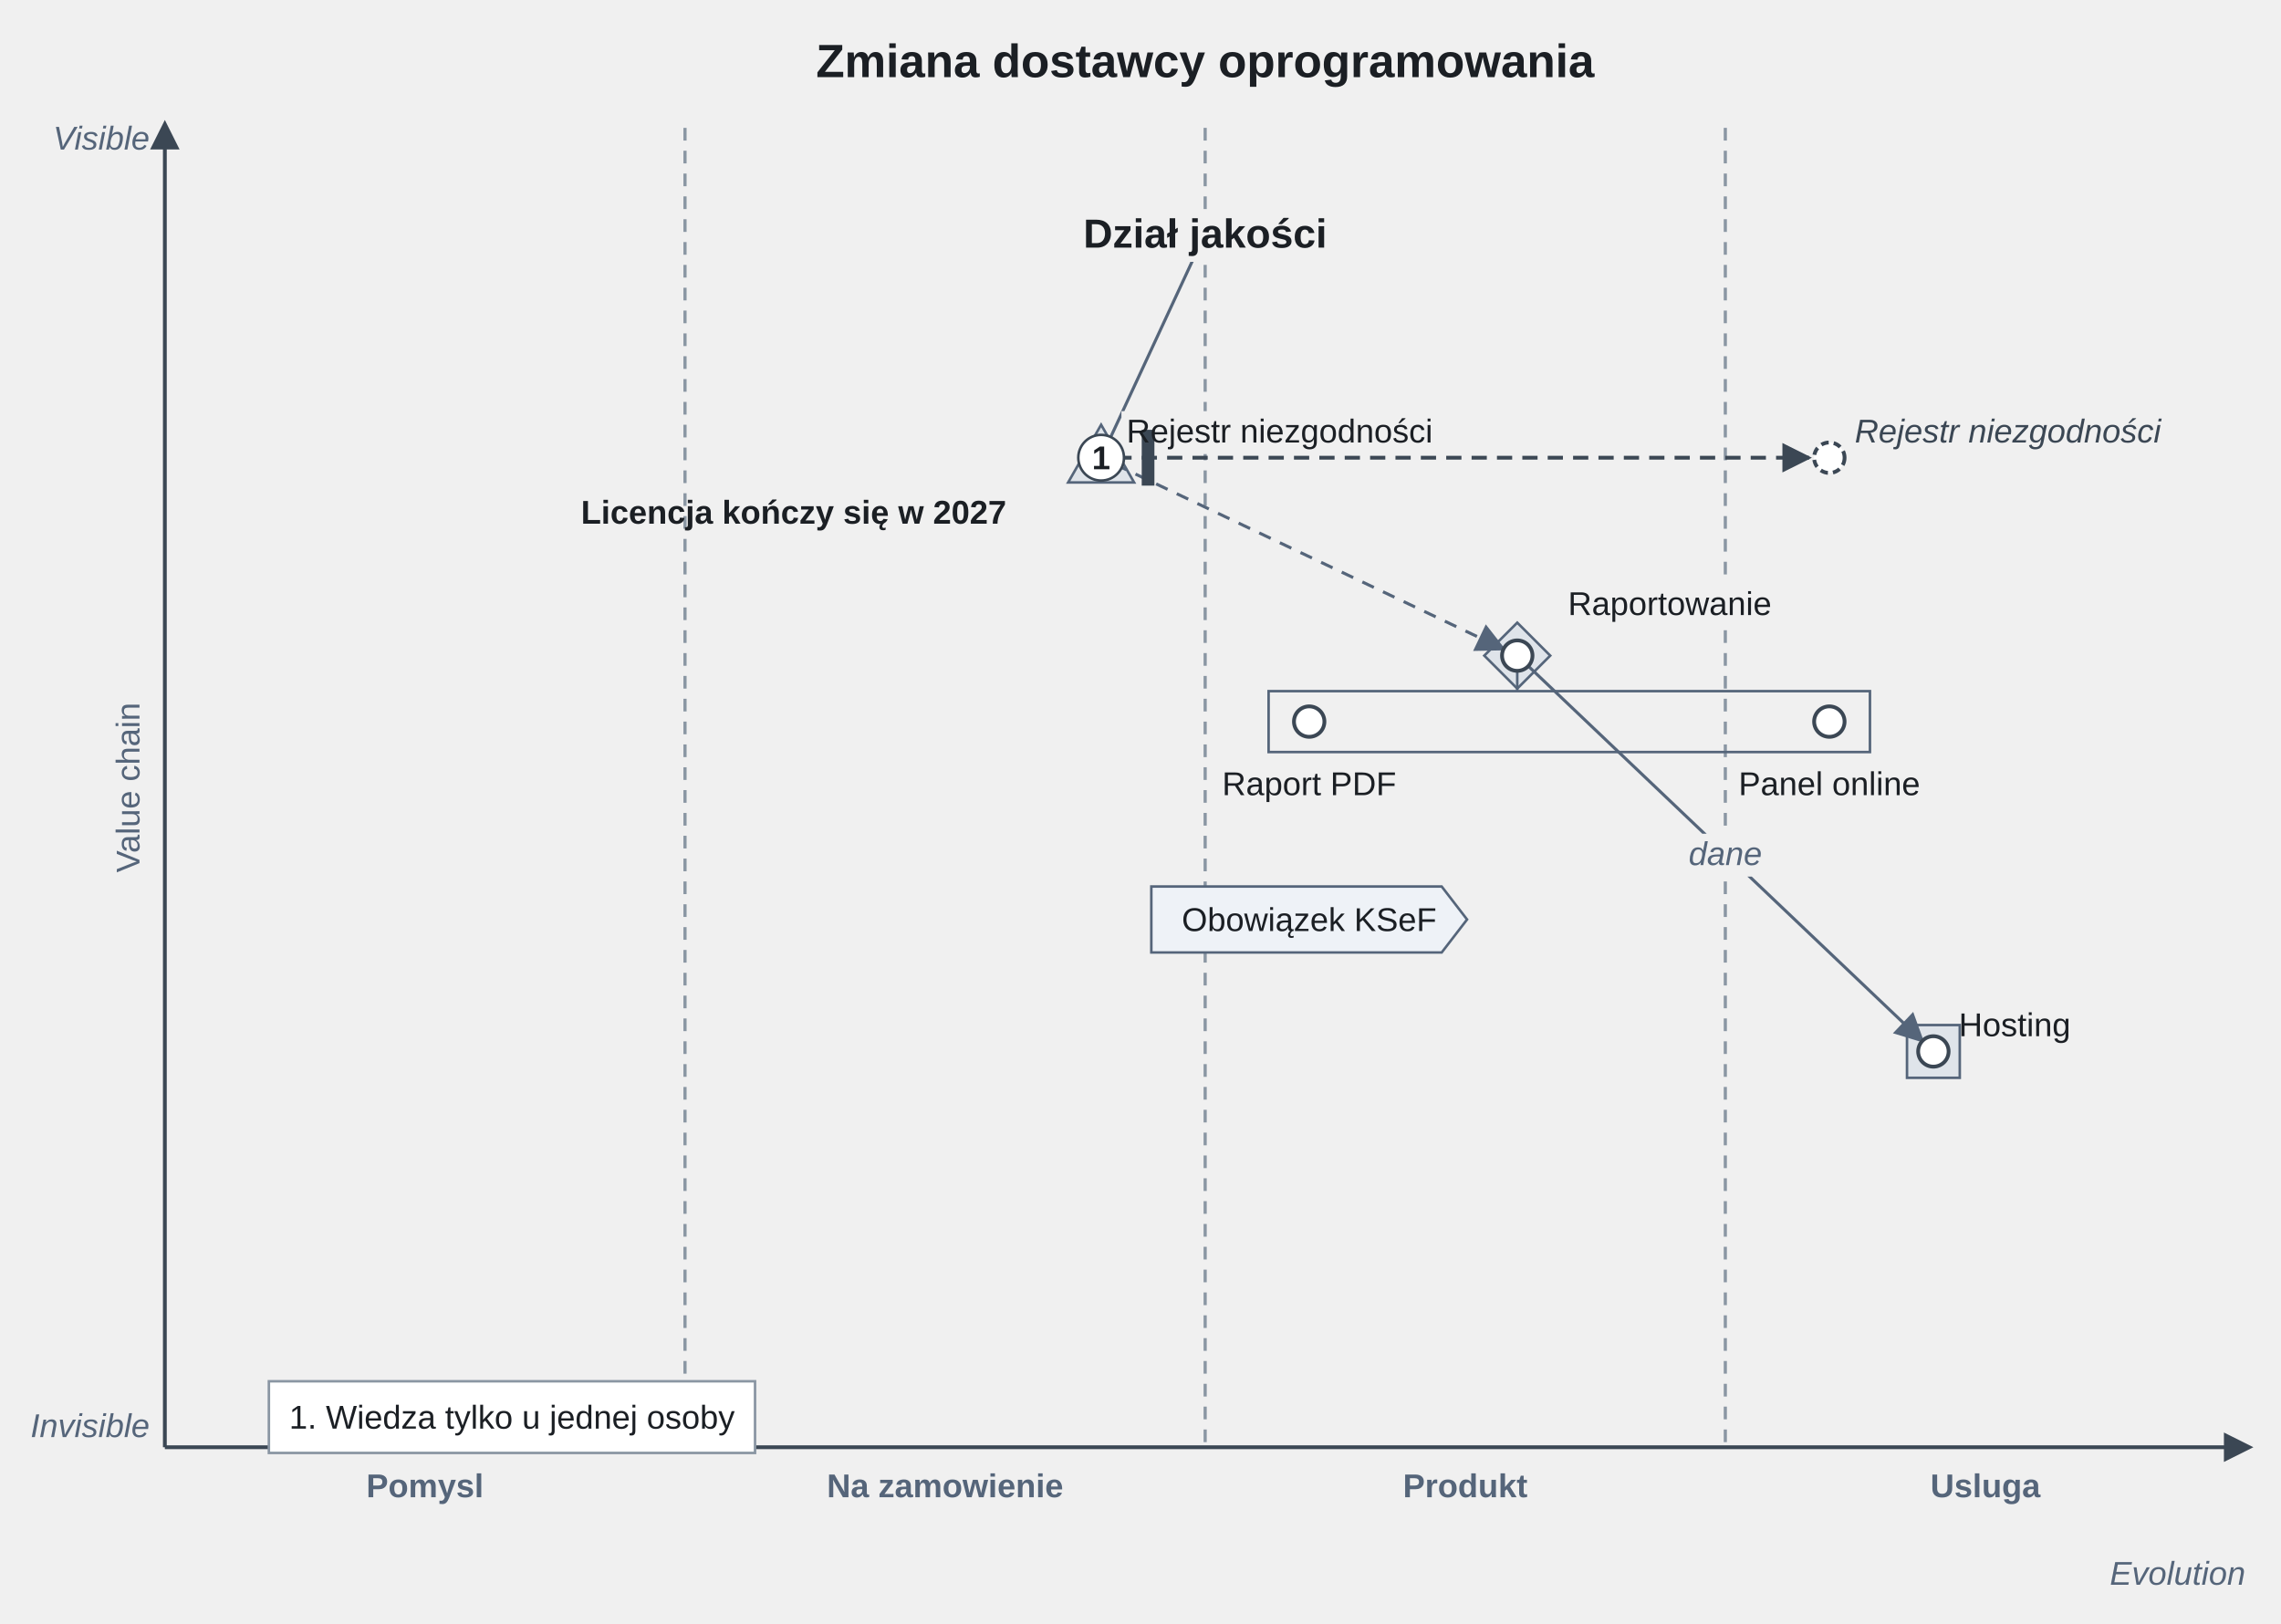
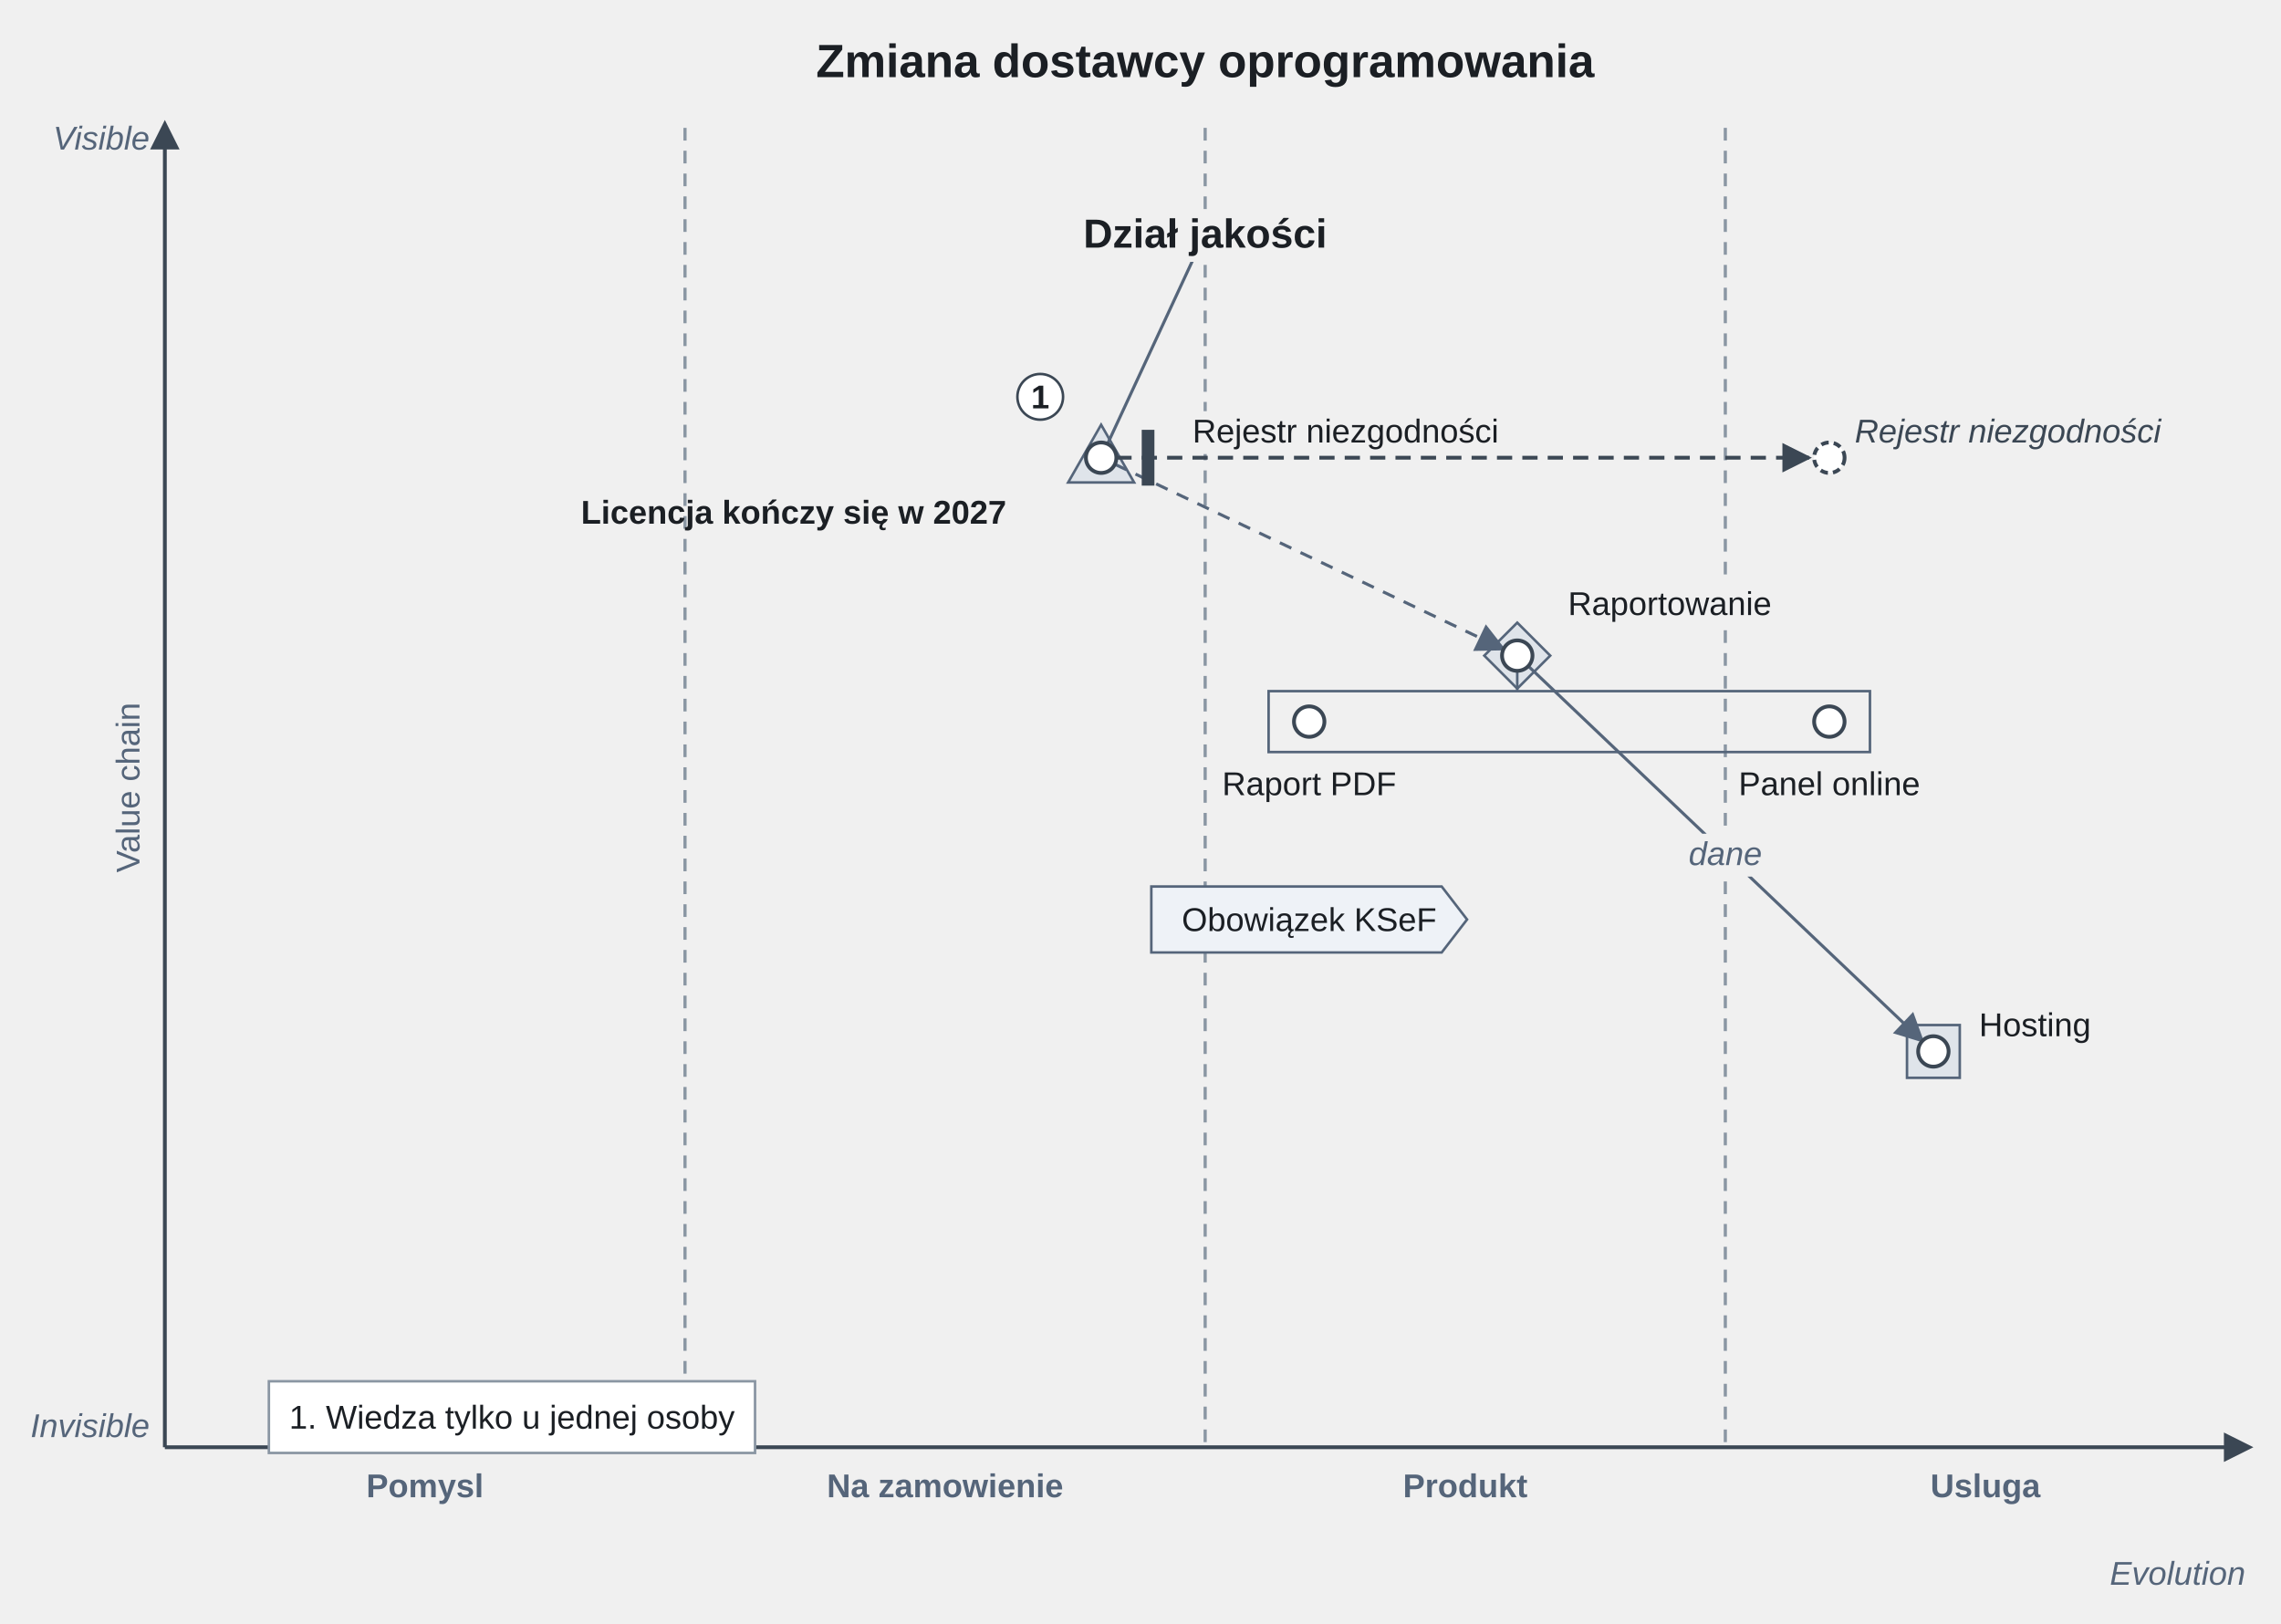
<svg xmlns="http://www.w3.org/2000/svg" version="1.1" width="898.97" height="639.85" viewBox="-64.97 -50.4 898.97 639.85" role="img" font-family="Arimo, Arial, 'Liberation Sans', sans-serif" font-size="16">
  <defs>
-     <clipPath id="label-holes-d473bc08">
-       <path d="M-64.97 -50.4 L834 -50.4 L834 589.45 L-64.97 589.45 M598.54 278.2 L598.54 295.1 L631.46 295.1 L631.46 278.2 M664 111.65 L664 128.55 L788.68 128.55 L788.68 111.65 M360.88 32 L360.88 52.8 L459.12 52.8 L459.12 32 M377 111.65 L377 128.55 L501.68 128.55 L501.68 111.65 M551 179.65 L551 196.55 L635.22 196.55 L635.22 179.65 M705 345.65 L705 362.55 L753.08 362.55 L753.08 345.65 M414.68 250.65 L414.68 267.55 L487.32 267.55 L487.32 250.65 M618.22 250.65 L618.22 267.55 L693.78 267.55 L693.78 250.65" />
+     <clipPath id="label-holes-7cac5642">
+       <path d="M-64.97 -50.4 L834 -50.4 L834 589.45 L-64.97 589.45 M598.54 278.2 L598.54 295.1 L631.46 295.1 L631.46 278.2 M664 111.65 L664 128.55 L788.68 128.55 L788.68 111.65 M360.88 32 L360.88 52.8 L459.12 52.8 L459.12 32 M403 111.65 L403 128.55 L527.68 128.55 L527.68 111.65 M551 179.65 L551 196.55 L635.22 196.55 L635.22 179.65 M713 345.65 L713 362.55 L761.08 362.55 L761.08 345.65 M414.68 250.65 L414.68 267.55 L487.32 267.55 L487.32 250.65 M618.22 250.65 L618.22 267.55 L693.78 267.55 L693.78 250.65" />
    </clipPath>
  </defs>
  <g fill="#dfe4ea" stroke="#55657a" stroke-width="1">
    <polygon points="369,117 382,139.75 356,139.75" />
    <polygon points="533,195 546,208 533,221 520,208" />
    <rect x="686.6" y="353.6" width="20.8" height="20.8" />
  </g>
  <g stroke="#3b4754" stroke-width="1.5">
    <line x1="0" y1="520" x2="0" y2="0" />
    <line x1="0" y1="520" x2="820" y2="520" />
  </g>
  <g stroke="#8a96a3" stroke-width="1.25" stroke-dasharray="5 4">
    <line x1="205" y1="0" x2="205" y2="520" />
-     <g clip-path="url(#label-holes-d473bc08)">
+     <g clip-path="url(#label-holes-7cac5642)">
      <line x1="410" y1="0" x2="410" y2="520" />
      <line x1="615" y1="0" x2="615" y2="520" />
    </g>
  </g>
  <line x1="533" y1="214" x2="533" y2="222" stroke="#55657a" stroke-width="1" />
-   <g clip-path="url(#label-holes-d473bc08)">
+   <g clip-path="url(#label-holes-7cac5642)">
    <line x1="405.79" y1="50.67" x2="371.52" y2="124.56" stroke="#55657a" stroke-width="1.2" />
  </g>
  <line x1="374.42" y1="132.58" x2="527.58" y2="205.42" stroke="#55657a" stroke-width="1.2" stroke-dasharray="5 4" />
-   <g clip-path="url(#label-holes-d473bc08)">
+   <g clip-path="url(#label-holes-7cac5642)">
    <line x1="537.35" y1="212.14" x2="692.65" y2="359.86" stroke="#55657a" stroke-width="1.2" />
    <line x1="375" y1="130" x2="648" y2="130" stroke="#3b4754" stroke-width="1.5" stroke-dasharray="6 4" />
  </g>
  <g fill="#3b4754" stroke="#3b4754" stroke-width="1">
    <polygon points="0,-2 5,8 -5,8" />
    <polygon points="822,520 812,525 812,515" />
  </g>
  <g stroke="#55657a" stroke-width="1">
    <rect x="435" y="222" width="237" height="24" fill="none" />
    <polygon points="527.58,205.42 516.4,205.64 520.7,196.61" fill="#55657a" />
    <polygon points="692.65,359.86 681.96,356.6 688.85,349.35" fill="#55657a" />
  </g>
  <polygon points="648,130 638,135 638,125" fill="#3b4754" stroke="#3b4754" stroke-width="1" />
  <circle cx="656" cy="130" r="6" fill="#ffffff" stroke="#3b4754" stroke-width="1.5" stroke-dasharray="3 2" />
  <rect x="385" y="119" width="5" height="22" fill="#3b4754" />
  <g fill="#ffffff" stroke="#3b4754" stroke-width="1.5">
    <circle cx="369" cy="130" r="6" />
    <circle cx="533" cy="208" r="6" />
    <circle cx="697" cy="364" r="6" />
    <circle cx="451" cy="234" r="6" />
    <circle cx="656" cy="234" r="6" />
  </g>
-   <circle cx="369" cy="130" r="9" fill="#ffffff" stroke="#3b4754" stroke-width="1" />
+   <circle cx="345" cy="106" r="9" fill="#ffffff" stroke="#3b4754" stroke-width="1" />
  <polygon points="388.78,299 503.22,299 513.22,312 503.22,325 388.78,325" fill="#eef2f7" stroke="#55657a" stroke-width="1" />
  <rect x="41" y="494" width="191.6" height="28.25" fill="#ffffff" stroke="#8a96a3" stroke-width="1" />
  <text x="410" y="-20" text-anchor="middle" font-size="18.4" font-weight="bold" fill="#1b1f24">Zmiana dostawcy oprogramowania</text>
  <text x="-10" y="260" text-anchor="middle" font-size="13" fill="#55657a" transform="rotate(-90 -10 260)">Value chain</text>
  <g fill="#55657a" text-anchor="end">
    <text x="-6" y="8.55" font-size="13" font-style="italic">Visible</text>
    <text x="-6" y="516" font-size="13" font-style="italic">Invisible</text>
    <text x="820" y="574.2" font-size="13" font-style="italic">Evolution</text>
  </g>
  <g fill="#55657a" text-anchor="middle">
    <text x="102.5" y="539.7" font-size="13" font-weight="bold">Pomysl</text>
    <text x="307.5" y="539.7" font-size="13" font-weight="bold">Na zamowienie</text>
    <text x="512.5" y="539.7" font-size="13" font-weight="bold">Produkt</text>
    <text x="717.5" y="539.7" font-size="13" font-weight="bold">Usluga</text>
    <text x="615" y="290.55" font-size="13" font-style="italic">dane</text>
  </g>
  <text x="666" y="124" font-size="13" font-style="italic" fill="#3b4754">Rejestr niezgodności</text>
  <text x="410" y="47.2" text-anchor="middle" font-weight="bold" fill="#1b1f24">Dział jakości</text>
  <g fill="#1b1f24">
-     <text x="379" y="124" font-size="13">Rejestr niezgodności</text>
+     <text x="405" y="124" font-size="13">Rejestr niezgodności</text>
    <text x="553" y="192" font-size="13">Raportowanie</text>
-     <text x="707" y="358" font-size="13">Hosting</text>
+     <text x="715" y="358" font-size="13">Hosting</text>
  </g>
  <g fill="#1b1f24" text-anchor="middle">
    <text x="451" y="263" font-size="13">Raport PDF</text>
    <text x="656" y="263" font-size="13">Panel online</text>
  </g>
  <text x="164" y="156" font-size="13" font-weight="bold" fill="#1b1f24">Licencja kończy się w 2027</text>
  <g fill="#1b1f24" text-anchor="middle">
-     <text x="369" y="134.55" font-size="13" font-weight="bold">1</text>
+     <text x="345" y="110.55" font-size="13" font-weight="bold">1</text>
    <text x="451" y="316.55" font-size="13">Obowiązek KSeF</text>
  </g>
  <text x="49" y="512.67" font-size="13" fill="#1b1f24">1. Wiedza tylko u jednej osoby</text>
</svg>
